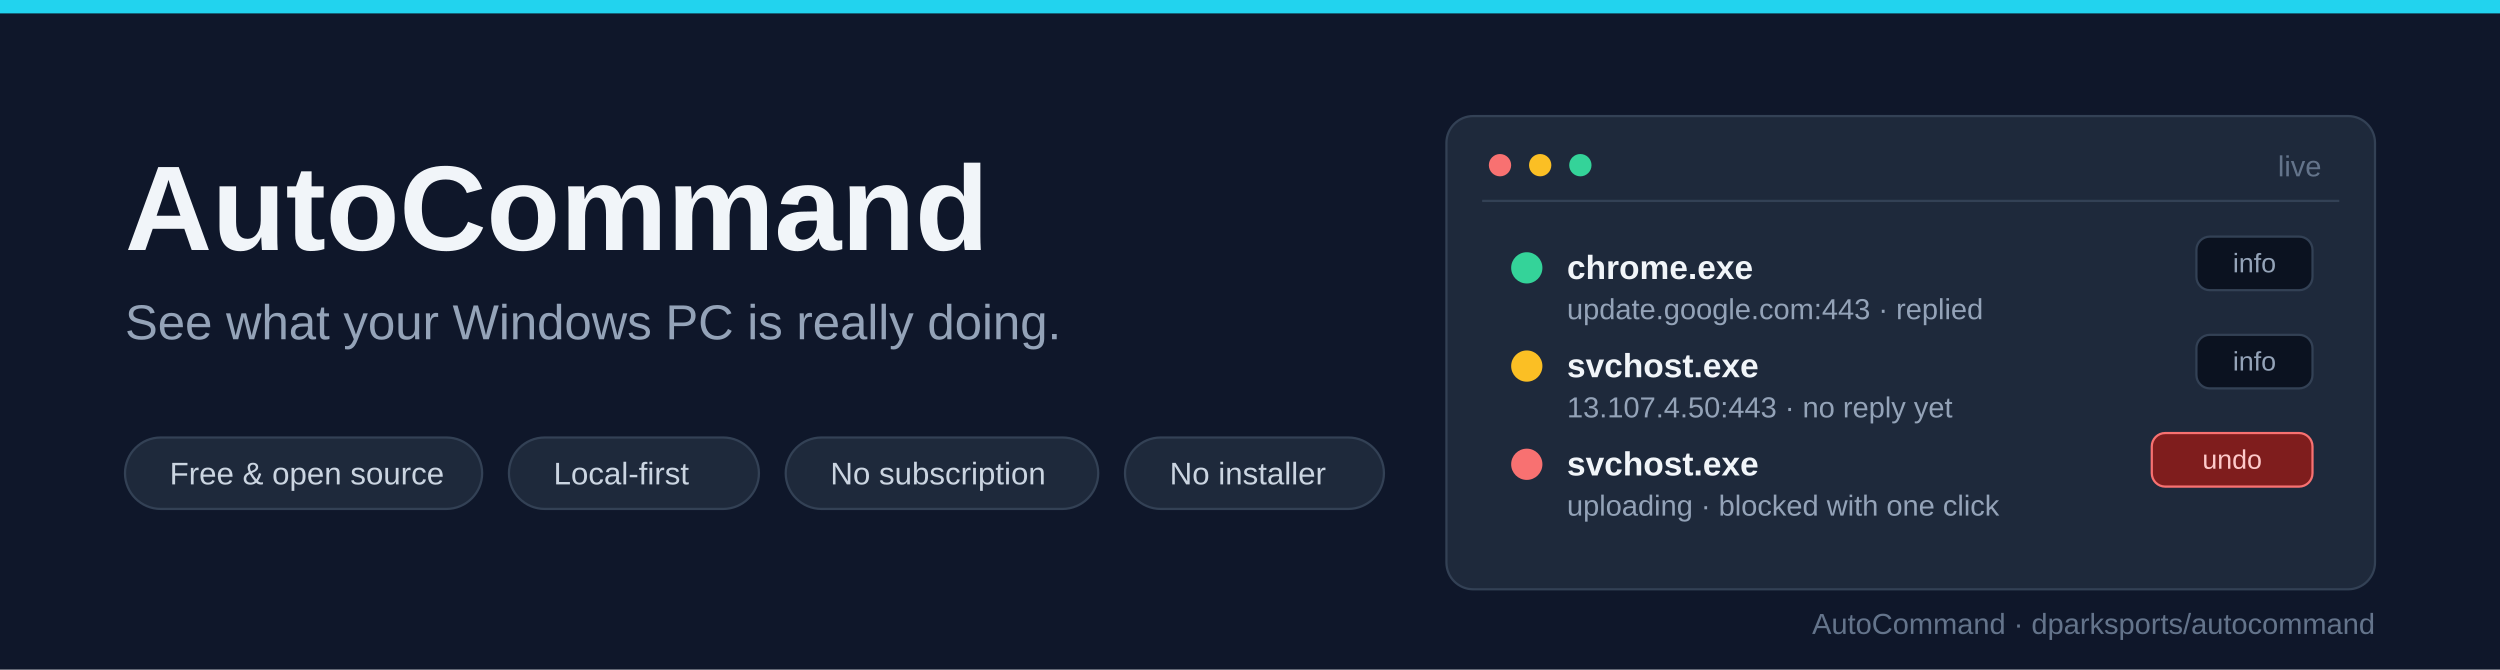
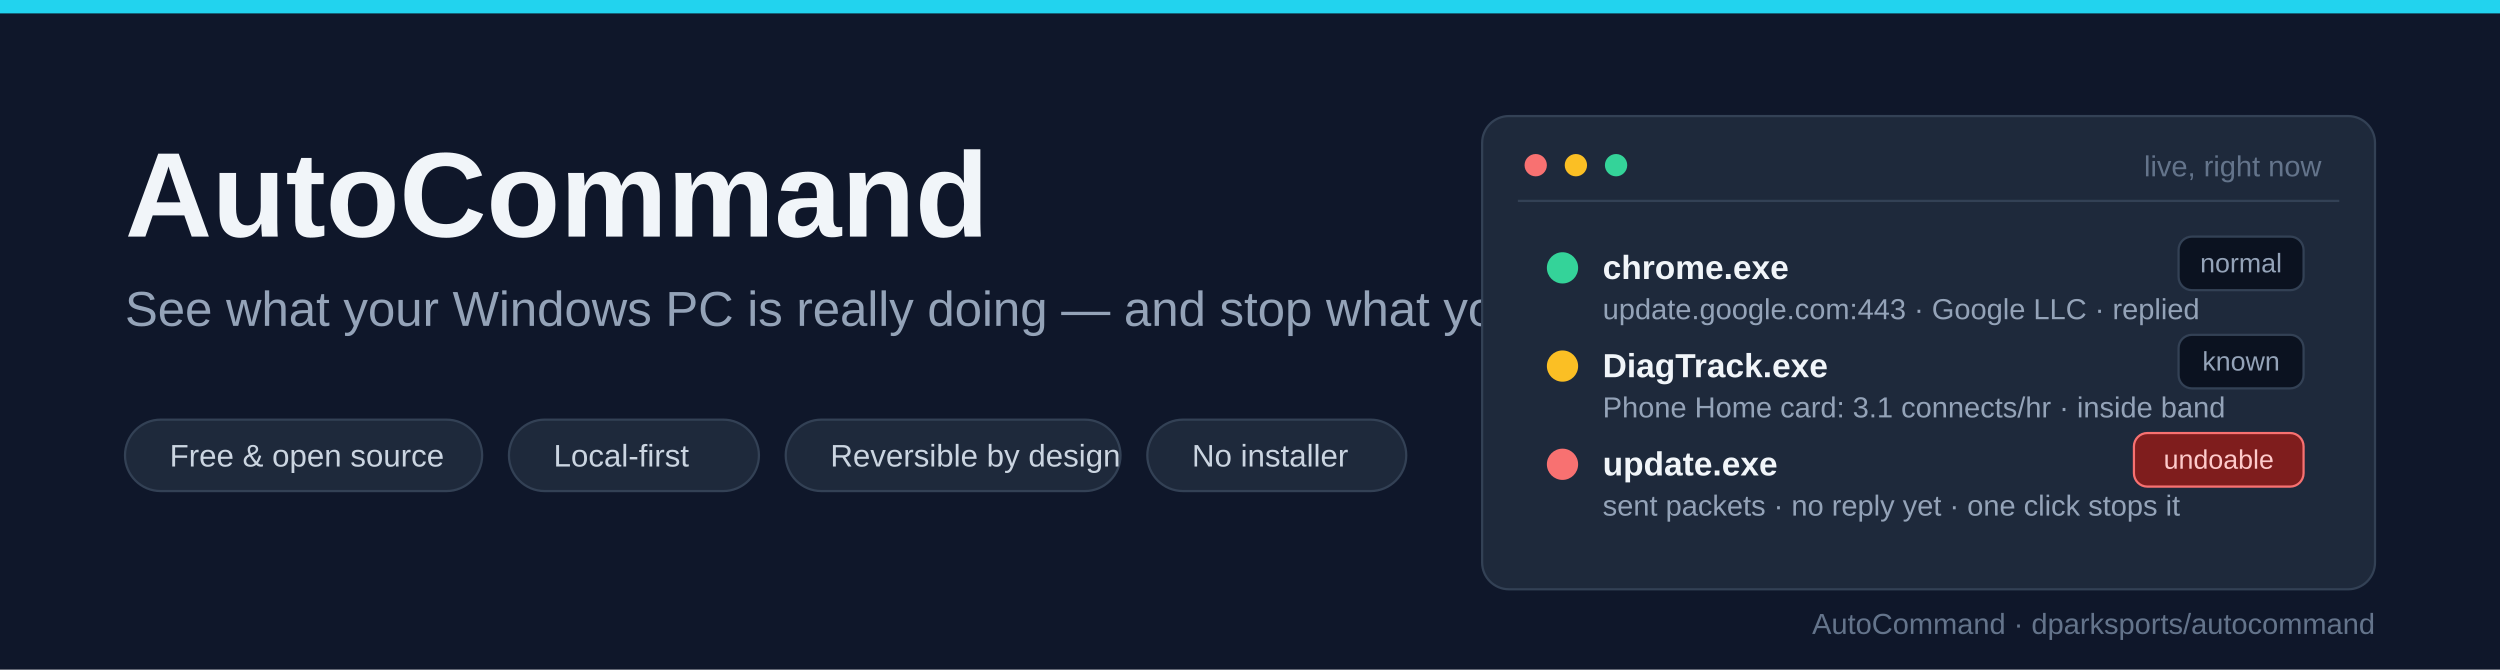
- <svg xmlns="http://www.w3.org/2000/svg" width="1120" height="300" viewBox="0 0 1120 300" role="img" aria-label="AutoCommand — see what your Windows PC is really doing">
+ <svg xmlns="http://www.w3.org/2000/svg" width="1120" height="300" viewBox="0 0 1120 300" role="img" aria-label="AutoCommand — see what your Windows PC is really doing, and stop what you don't want">
  <rect width="1120" height="300" fill="#0f172a" />
  <rect width="1120" height="6" fill="#22d3ee" />
  <g font-family="Segoe UI, Arial, sans-serif">
-     <text x="56" y="112" font-size="54" font-weight="700" fill="#f1f5f9">AutoCommand</text>
-     <text x="56" y="152" font-size="22" fill="#94a3b8">See what your Windows PC is really doing.</text>
+     <text x="56" y="106" font-size="54" font-weight="700" fill="#f1f5f9">AutoCommand</text>
+     <text x="56" y="146" font-size="22" fill="#94a3b8">See what your Windows PC is really doing — and stop what you don't want.</text>
    <g font-size="14" fill="#cbd5e1">
-       <rect x="56" y="196" width="160" height="32" rx="16" fill="#1e293b" stroke="#334155" />
-       <text x="76" y="217">Free &amp; open source</text>
-       <rect x="228" y="196" width="112" height="32" rx="16" fill="#1e293b" stroke="#334155" />
-       <text x="248" y="217">Local-first</text>
-       <rect x="352" y="196" width="140" height="32" rx="16" fill="#1e293b" stroke="#334155" />
-       <text x="372" y="217">No subscription</text>
-       <rect x="504" y="196" width="116" height="32" rx="16" fill="#1e293b" stroke="#334155" />
-       <text x="524" y="217">No installer</text>
+       <rect x="56" y="188" width="160" height="32" rx="16" fill="#1e293b" stroke="#334155" />
+       <text x="76" y="209">Free &amp; open source</text>
+       <rect x="228" y="188" width="112" height="32" rx="16" fill="#1e293b" stroke="#334155" />
+       <text x="248" y="209">Local-first</text>
+       <rect x="352" y="188" width="150" height="32" rx="16" fill="#1e293b" stroke="#334155" />
+       <text x="372" y="209">Reversible by design</text>
+       <rect x="514" y="188" width="116" height="32" rx="16" fill="#1e293b" stroke="#334155" />
+       <text x="534" y="209">No installer</text>
    </g>
-     <rect x="648" y="52" width="416" height="212" rx="12" fill="#1e293b" stroke="#334155" />
-     <circle cx="672" cy="74" r="5" fill="#f87171" />
-     <circle cx="690" cy="74" r="5" fill="#fbbf24" />
-     <circle cx="708" cy="74" r="5" fill="#34d399" />
-     <text x="1040" y="79" font-size="13" fill="#64748b" text-anchor="end">live</text>
-     <line x1="664" y1="90" x2="1048" y2="90" stroke="#334155" />
-     <circle cx="684" cy="120" r="7" fill="#34d399" />
-     <text x="702" y="125" font-size="15" font-weight="600" fill="#f1f5f9">chrome.exe</text>
-     <text x="702" y="143" font-size="13" fill="#94a3b8">update.google.com:443 · replied</text>
-     <rect x="984" y="106" width="52" height="24" rx="6" fill="#0b1220" stroke="#334155" />
-     <text x="1010" y="122" font-size="12" fill="#94a3b8" text-anchor="middle">info</text>
-     <circle cx="684" cy="164" r="7" fill="#fbbf24" />
-     <text x="702" y="169" font-size="15" font-weight="600" fill="#f1f5f9">svchost.exe</text>
-     <text x="702" y="187" font-size="13" fill="#94a3b8">13.107.4.50:443 · no reply yet</text>
-     <rect x="984" y="150" width="52" height="24" rx="6" fill="#0b1220" stroke="#334155" />
-     <text x="1010" y="166" font-size="12" fill="#94a3b8" text-anchor="middle">info</text>
-     <circle cx="684" cy="208" r="7" fill="#f87171" />
-     <text x="702" y="213" font-size="15" font-weight="600" fill="#f1f5f9">svchost.exe</text>
-     <text x="702" y="231" font-size="13" fill="#94a3b8">uploading · blocked with one click</text>
-     <rect x="964" y="194" width="72" height="24" rx="6" fill="#7f1d1d" stroke="#f87171" />
-     <text x="1000" y="210" font-size="12" fill="#fecaca" text-anchor="middle">undo</text>
+     <rect x="664" y="52" width="400" height="212" rx="12" fill="#1e293b" stroke="#334155" />
+     <circle cx="688" cy="74" r="5" fill="#f87171" />
+     <circle cx="706" cy="74" r="5" fill="#fbbf24" />
+     <circle cx="724" cy="74" r="5" fill="#34d399" />
+     <text x="1040" y="79" font-size="13" fill="#64748b" text-anchor="end">live, right now</text>
+     <line x1="680" y1="90" x2="1048" y2="90" stroke="#334155" />
+     <circle cx="700" cy="120" r="7" fill="#34d399" />
+     <text x="718" y="125" font-size="15" font-weight="600" fill="#f1f5f9">chrome.exe</text>
+     <text x="718" y="143" font-size="13" fill="#94a3b8">update.google.com:443 · Google LLC · replied</text>
+     <rect x="976" y="106" width="56" height="24" rx="6" fill="#0b1220" stroke="#334155" />
+     <text x="1004" y="122" font-size="12" fill="#94a3b8" text-anchor="middle">normal</text>
+     <circle cx="700" cy="164" r="7" fill="#fbbf24" />
+     <text x="718" y="169" font-size="15" font-weight="600" fill="#f1f5f9">DiagTrack.exe</text>
+     <text x="718" y="187" font-size="13" fill="#94a3b8">Phone Home card: 3.1 connects/hr · inside band</text>
+     <rect x="976" y="150" width="56" height="24" rx="6" fill="#0b1220" stroke="#334155" />
+     <text x="1004" y="166" font-size="12" fill="#94a3b8" text-anchor="middle">known</text>
+     <circle cx="700" cy="208" r="7" fill="#f87171" />
+     <text x="718" y="213" font-size="15" font-weight="600" fill="#f1f5f9">update.exe</text>
+     <text x="718" y="231" font-size="13" fill="#94a3b8">sent packets · no reply yet · one click stops it</text>
+     <rect x="956" y="194" width="76" height="24" rx="6" fill="#7f1d1d" stroke="#f87171" />
+     <text x="994" y="210" font-size="12" fill="#fecaca" text-anchor="middle">undoable</text>
  </g>
  <text x="1064" y="284" font-size="13" fill="#64748b" text-anchor="end" font-family="Segoe UI, Arial, sans-serif">AutoCommand · dparksports/autocommand</text>
</svg>
